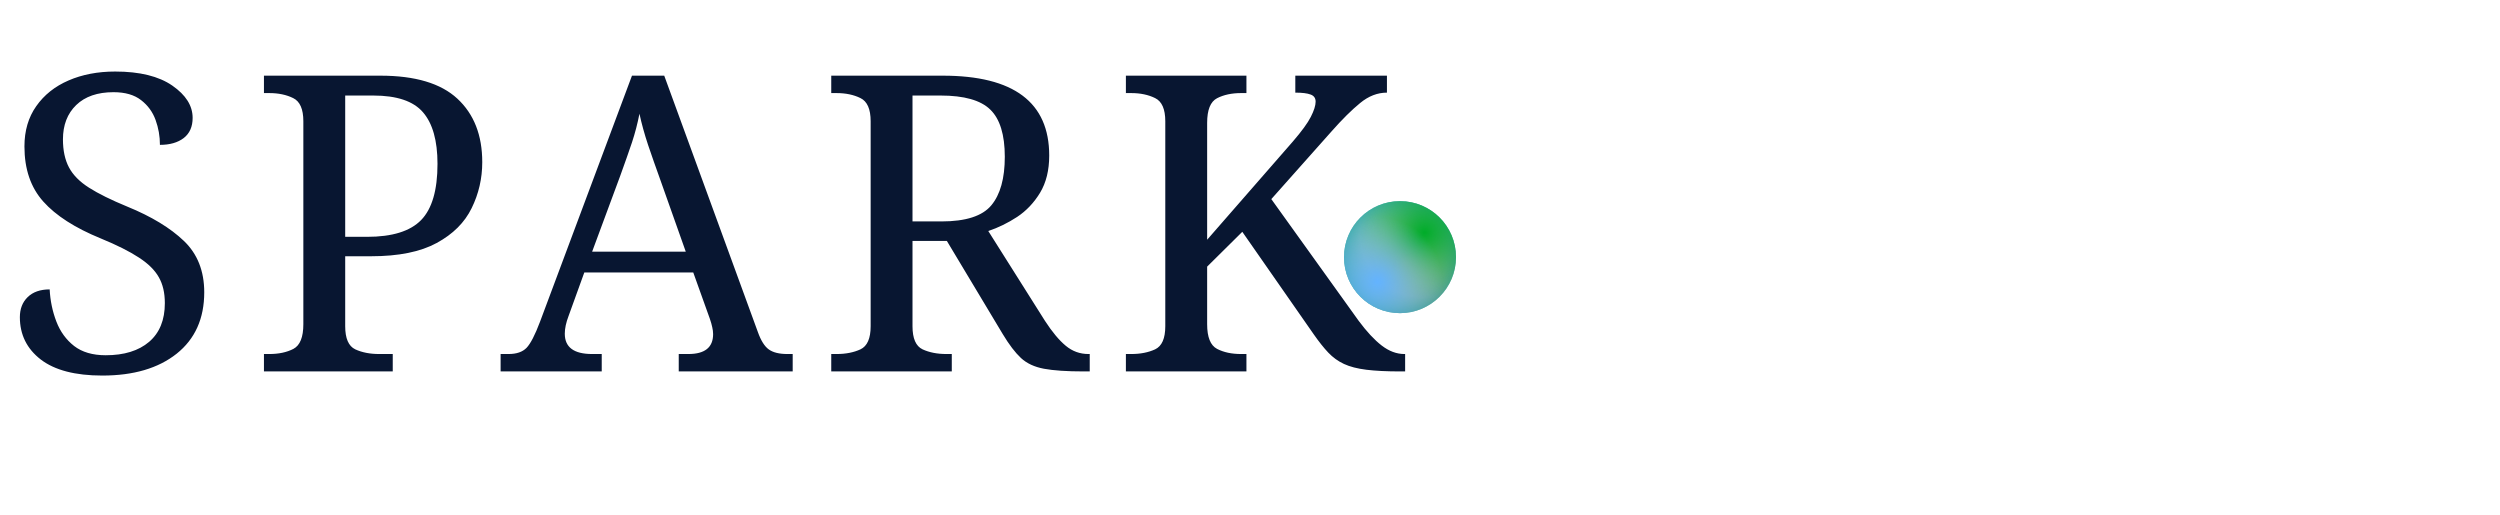
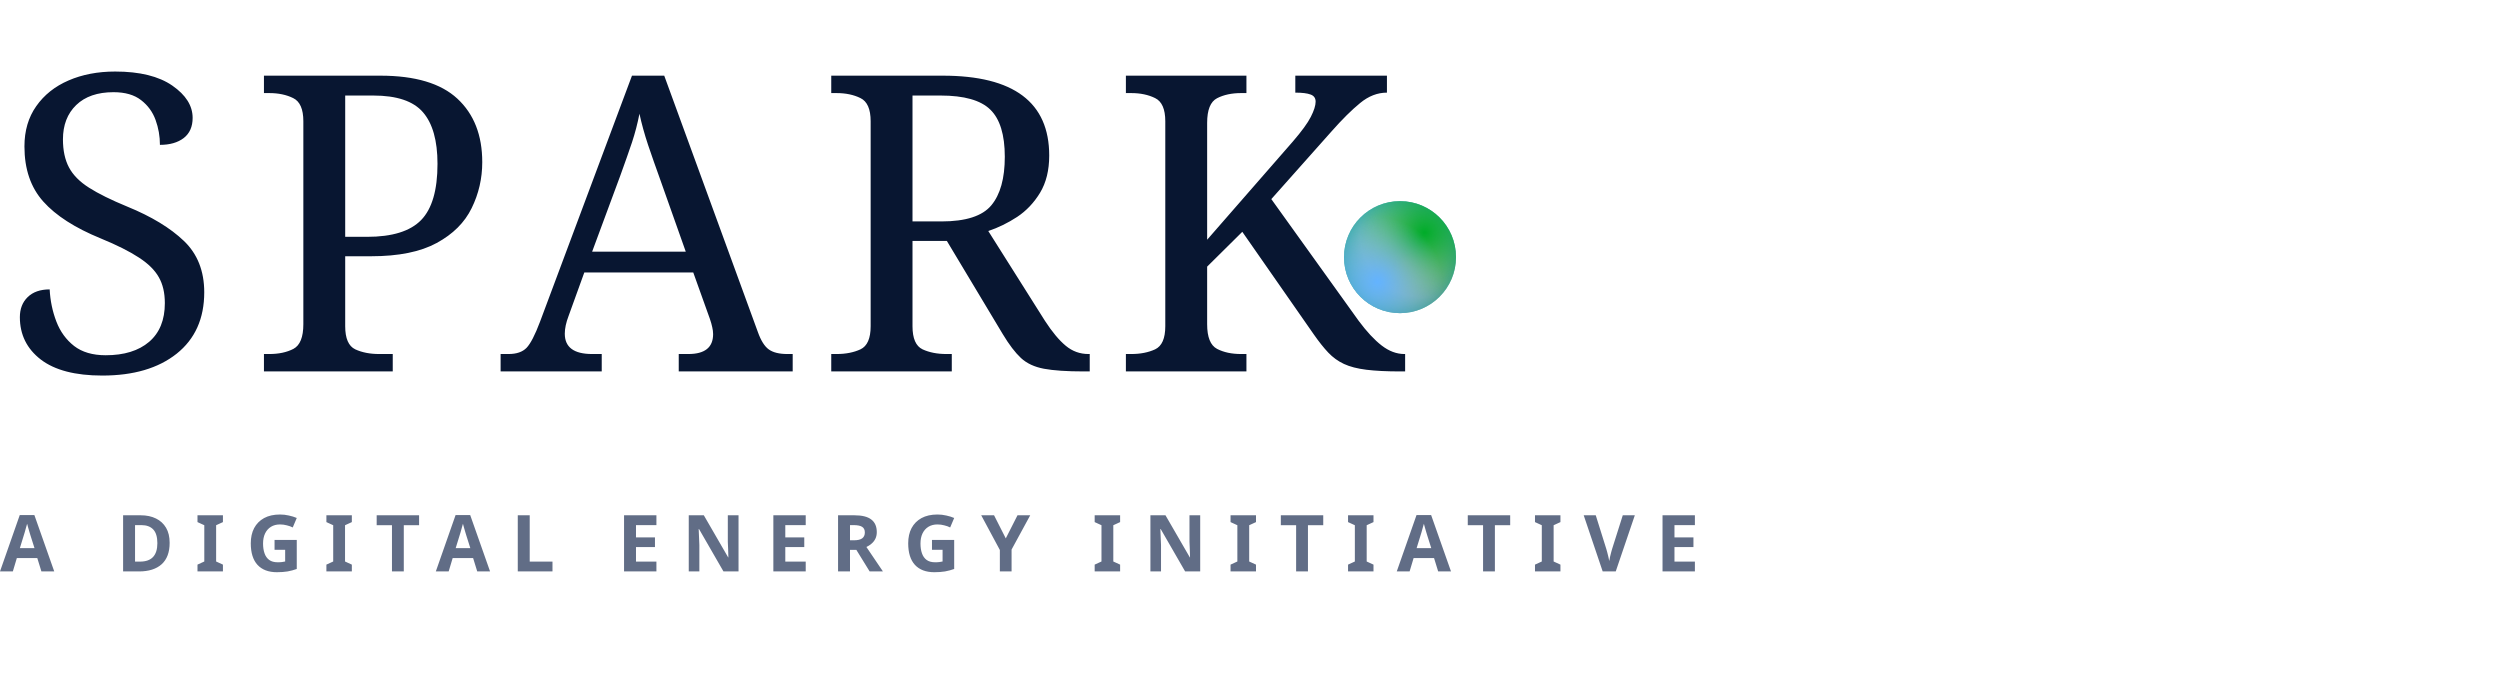
- <svg xmlns="http://www.w3.org/2000/svg" viewBox="0 0 350 72" width="350" height="72">
+ <svg xmlns="http://www.w3.org/2000/svg" viewBox="0 0 350 96" width="350" height="96">
  <defs>
    <radialGradient id="lTeal" cx="0.42" cy="0.40" r="0.68">
      <stop offset="0" stop-color="#6fd2d0" />
      <stop offset="1" stop-color="#6fd2d0" stop-opacity="0" />
    </radialGradient>
    <radialGradient id="lGold" cx="0.55" cy="0.55" r="0.62">
      <stop offset="0" stop-color="#dfc28c" />
      <stop offset="1" stop-color="#dfc28c" stop-opacity="0" />
    </radialGradient>
    <radialGradient id="lGreen" cx="0.72" cy="0.28" r="0.58">
      <stop offset="0" stop-color="#00ac29" />
      <stop offset="1" stop-color="#00ac29" stop-opacity="0" />
    </radialGradient>
    <radialGradient id="lBlue" cx="0.30" cy="0.72" r="0.58">
      <stop offset="0" stop-color="#63b3ff" />
      <stop offset="1" stop-color="#63b3ff" stop-opacity="0" />
    </radialGradient>
    <clipPath id="lClip">
      <circle cx="32" cy="32" r="32" />
    </clipPath>
  </defs>
  <text x="0" y="52" font-family="Lafet, serif" font-size="58" letter-spacing="3.2" fill="#081631">SPARK</text>
  <g transform="translate(196 36) scale(0.245) translate(-32 -32)">
    <g clip-path="url(#lClip)">
      <rect width="64" height="64" fill="#0b8f92" />
      <rect width="64" height="64" fill="url(#lTeal)" />
      <rect width="64" height="64" fill="url(#lGold)" />
      <rect width="64" height="64" fill="url(#lGreen)" />
      <rect width="64" height="64" fill="url(#lBlue)" />
    </g>
  </g>
+   <text x="0" y="80" font-family="IBM Plex Sans Arabic, sans-serif" font-weight="600" font-size="11" letter-spacing="2.9" fill="#616d86">A DIGITAL ENERGY INITIATIVE</text>
</svg>
